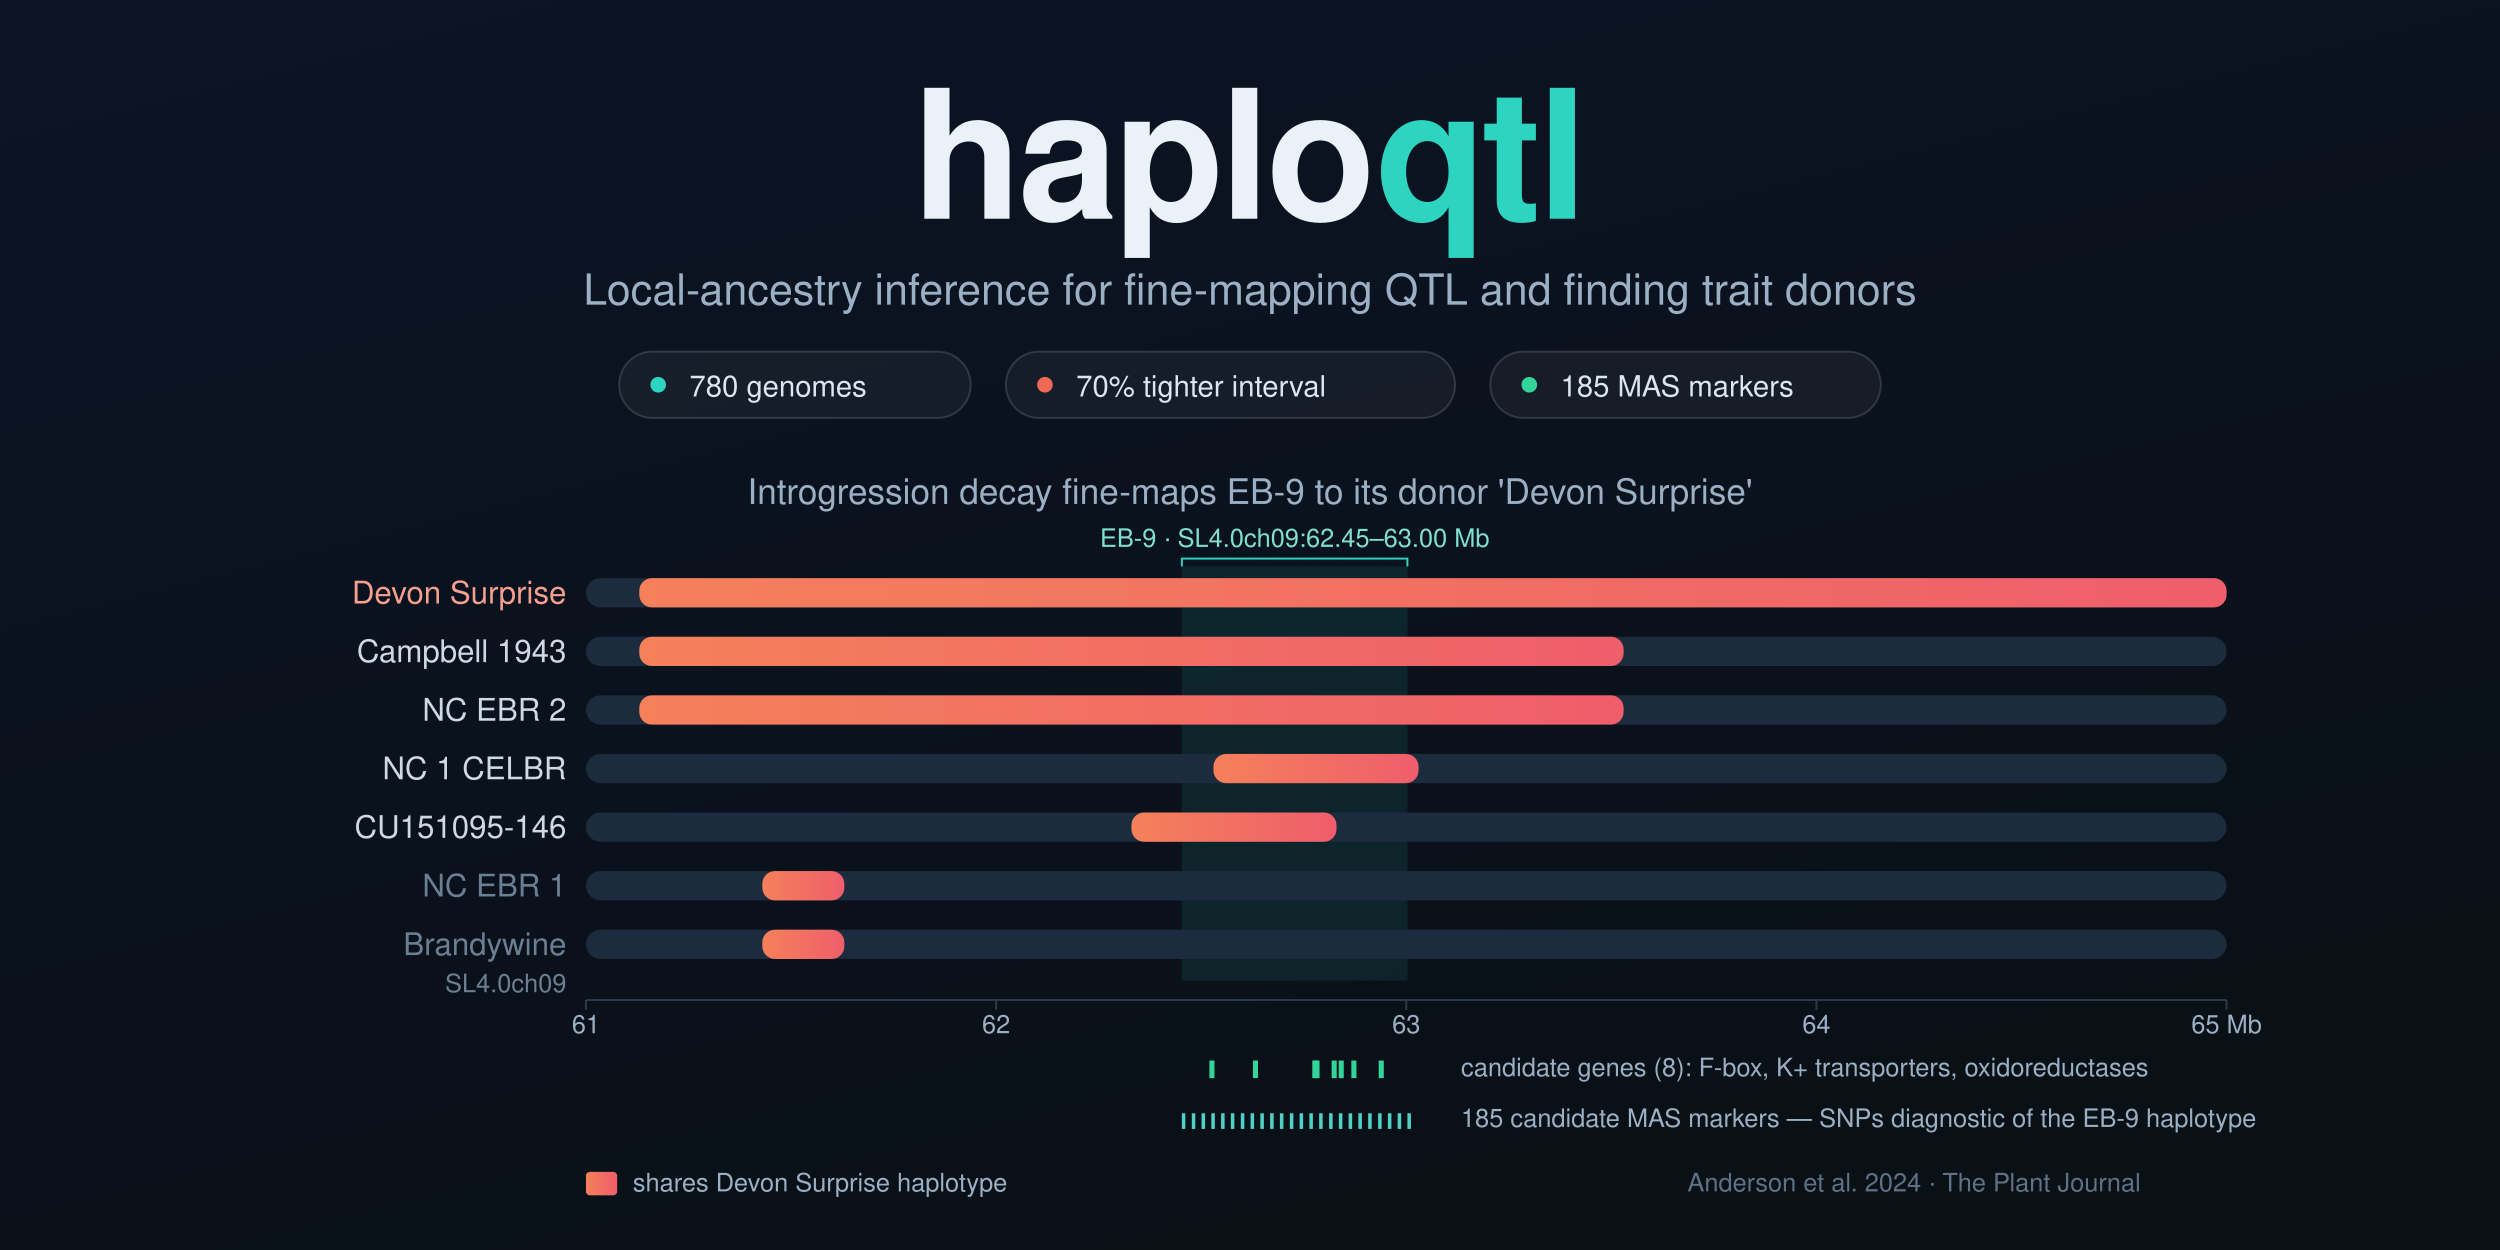
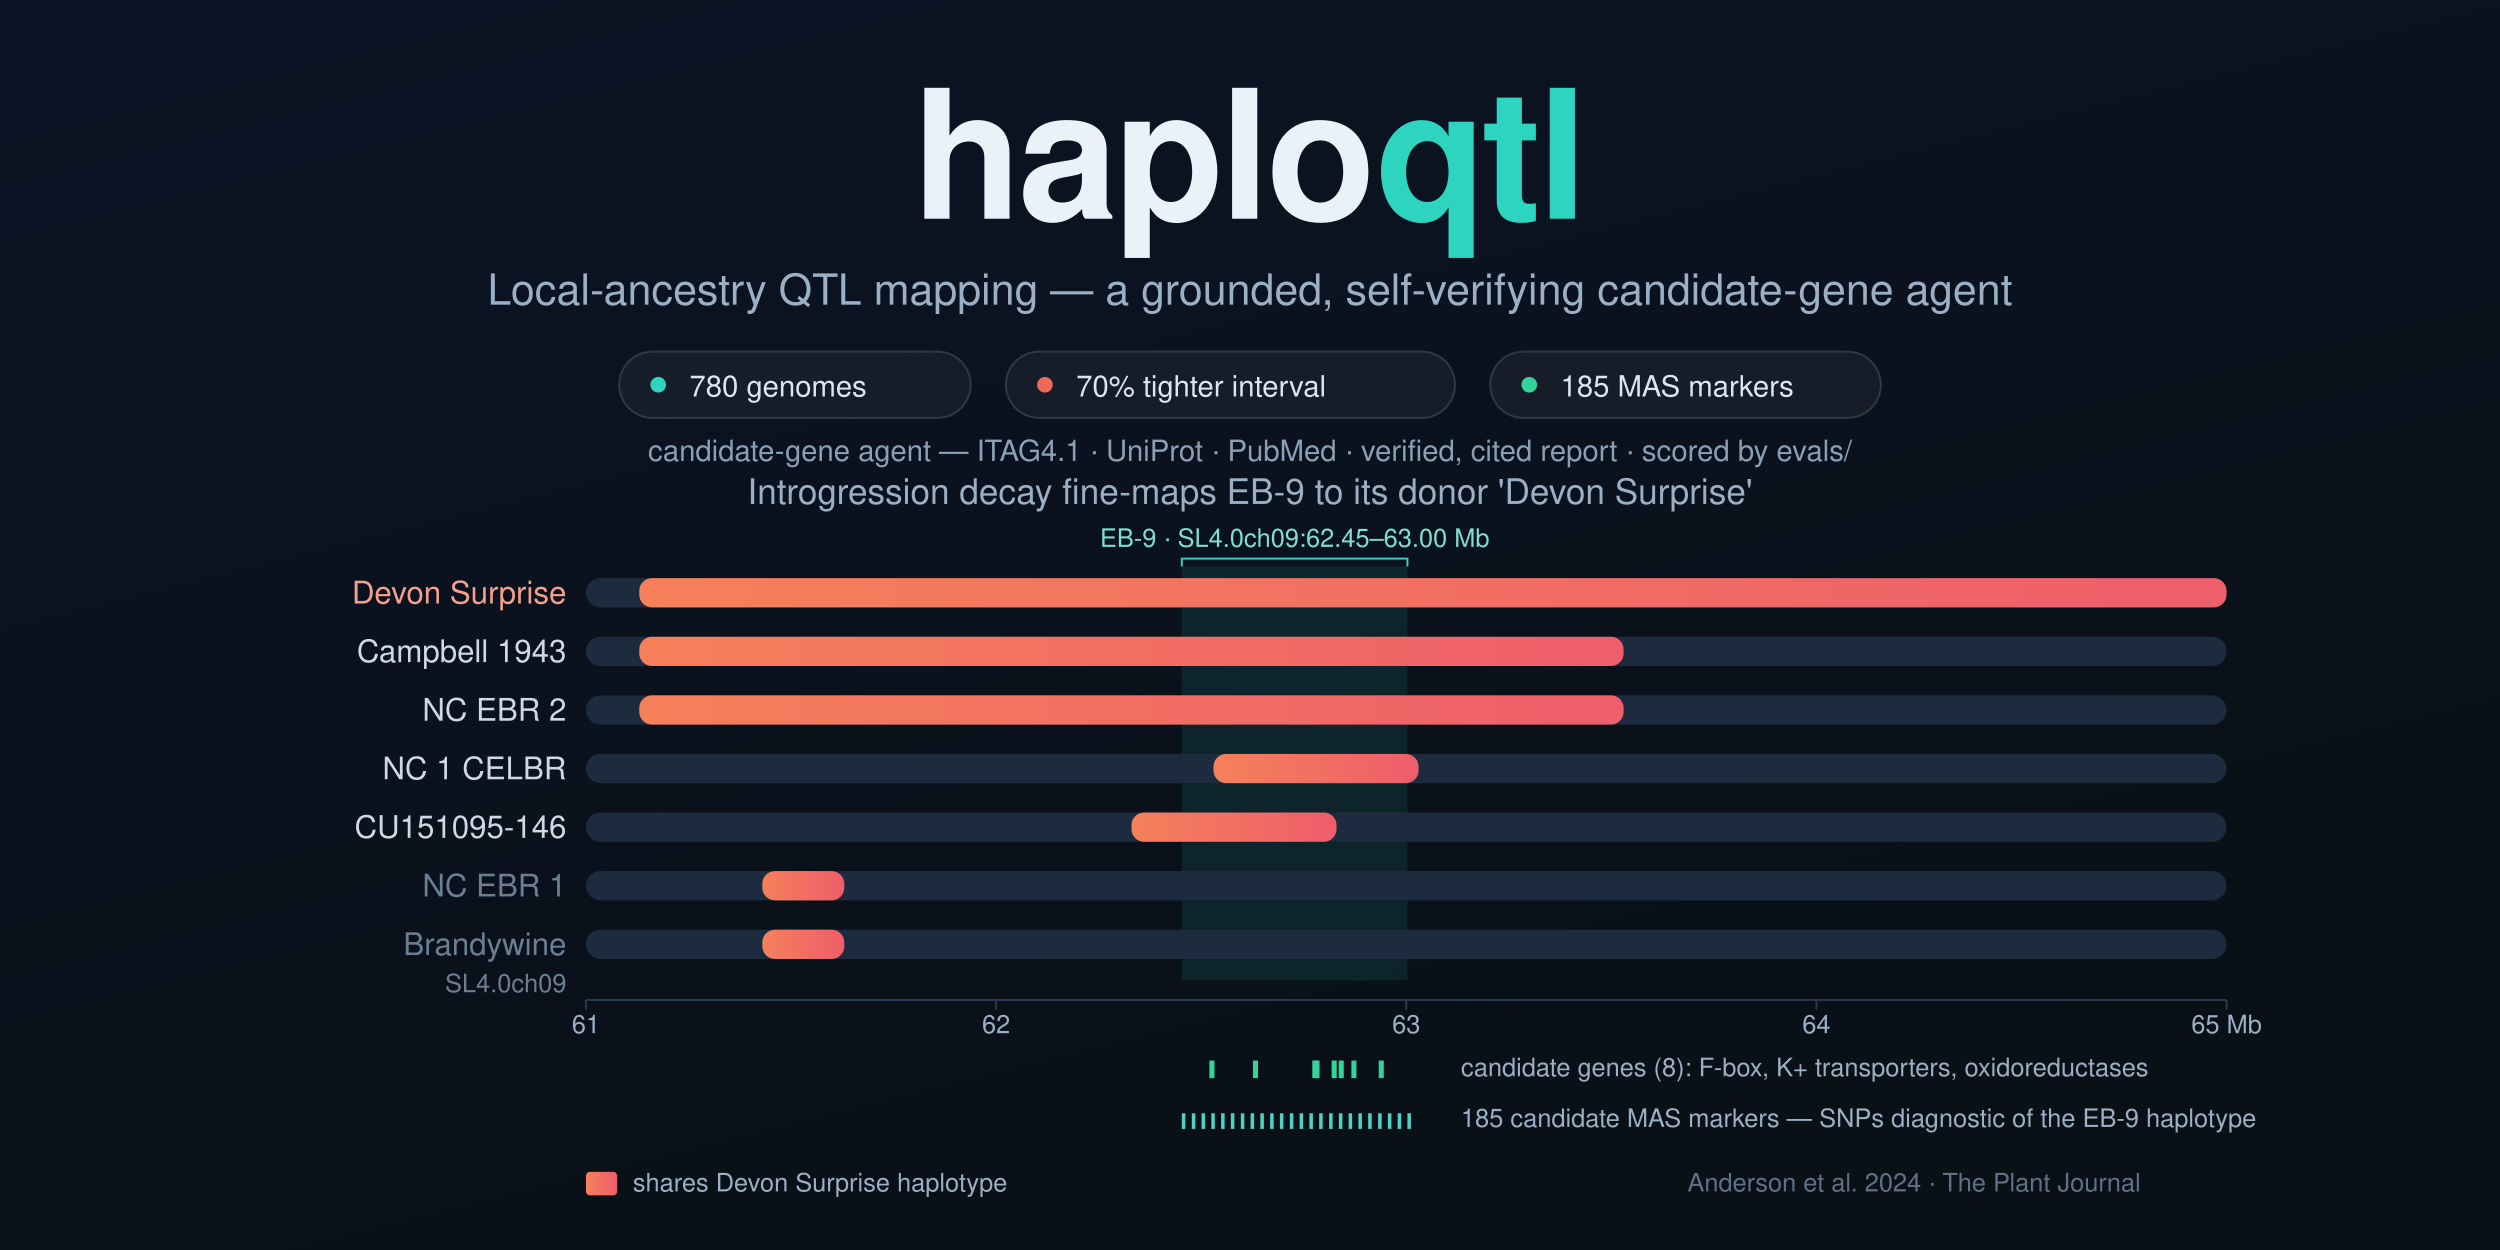
<svg xmlns="http://www.w3.org/2000/svg" width="1280" height="640" viewBox="0 0 1280 640" role="img" font-family="ui-sans-serif, system-ui, -apple-system, Segoe UI, Helvetica, Arial, sans-serif">
  <defs>
    <linearGradient id="bg" x1="0" y1="0" x2="0.5" y2="1">
      <stop offset="0" stop-color="#0c1426" />
      <stop offset="1" stop-color="#091016" />
    </linearGradient>
    <linearGradient id="coral" x1="0" y1="0" x2="1" y2="0">
      <stop offset="0" stop-color="#f5805a" />
      <stop offset="1" stop-color="#ef5e6b" />
    </linearGradient>
  </defs>
  <rect width="1280" height="640" fill="url(#bg)" />
  <text x="640" y="112" text-anchor="middle" font-size="92" font-weight="700" letter-spacing="-2" fill="#eaf1f8">haplo<tspan fill="#2dd4bf">qtl</tspan>
  </text>
-   <text x="640" y="156" text-anchor="middle" font-size="22" fill="#9bb0c4">Local-ancestry inference for fine-mapping QTL and finding trait donors</text>
+   <text x="640" y="156" text-anchor="middle" font-size="22" fill="#9bb0c4">Local-ancestry QTL mapping — a grounded, self-verifying candidate-gene agent</text>
  <rect x="317" y="180" width="180" height="34" rx="17" fill="#ffffff" opacity="0.05" />
  <rect x="317" y="180" width="180" height="34" rx="17" fill="none" stroke="#ffffff" stroke-opacity="0.14" />
  <circle cx="337" cy="197" r="4" fill="#2dd4bf" />
  <text x="353" y="203" font-size="15" fill="#dbe6f0">780 genomes</text>
  <rect x="515" y="180" width="230" height="34" rx="17" fill="#ffffff" opacity="0.05" />
  <rect x="515" y="180" width="230" height="34" rx="17" fill="none" stroke="#ffffff" stroke-opacity="0.14" />
  <circle cx="535" cy="197" r="4" fill="#ef6a55" />
  <text x="551" y="203" font-size="15" fill="#dbe6f0">70% tighter interval</text>
  <rect x="763" y="180" width="200" height="34" rx="17" fill="#ffffff" opacity="0.05" />
  <rect x="763" y="180" width="200" height="34" rx="17" fill="none" stroke="#ffffff" stroke-opacity="0.14" />
  <circle cx="783" cy="197" r="4" fill="#34d399" />
  <text x="799" y="203" font-size="15" fill="#dbe6f0">185 MAS markers</text>
+   <text x="640" y="236" text-anchor="middle" font-size="15" fill="#8aa0b4">candidate-gene agent — ITAG4.1 · UniProt · PubMed · verified, cited report · scored by evals/</text>
  <text x="640" y="258" text-anchor="middle" font-size="18" fill="#9bb0c4">Introgression decay fine-maps EB-9 to its donor 'Devon Surprise'</text>
  <rect x="605.1" y="290" width="115.5" height="212" fill="#2dd4bf" opacity="0.10" />
  <path d="M605.1 290 V286 H720.6 V290" fill="none" stroke="#2dd4bf" stroke-width="1" />
  <text x="662.9" y="280" text-anchor="middle" font-size="13" fill="#7fe0cf">EB-9 · SL4.0ch09:62.45–63.00 Mb</text>
  <rect x="300" y="296" width="840" height="15" rx="7.5" fill="#1c2b3d" />
  <rect x="327.3" y="296" width="812.7" height="15" rx="6.5" fill="url(#coral)" />
  <text x="290" y="309" text-anchor="end" font-size="16" fill="#f5a08c">Devon Surprise</text>
  <rect x="300" y="326" width="840" height="15" rx="7.5" fill="#1c2b3d" />
  <rect x="327.3" y="326" width="504.0" height="15" rx="6.5" fill="url(#coral)" />
  <text x="290" y="339" text-anchor="end" font-size="16" fill="#cdd9e4">Campbell 1943</text>
  <rect x="300" y="356" width="840" height="15" rx="7.5" fill="#1c2b3d" />
  <rect x="327.3" y="356" width="504.0" height="15" rx="6.5" fill="url(#coral)" />
  <text x="290" y="369" text-anchor="end" font-size="16" fill="#cdd9e4">NC EBR 2</text>
  <rect x="300" y="386" width="840" height="15" rx="7.5" fill="#1c2b3d" />
  <rect x="621.3" y="386" width="105.0" height="15" rx="6.5" fill="url(#coral)" />
  <text x="290" y="399" text-anchor="end" font-size="16" fill="#cdd9e4">NC 1 CELBR</text>
  <rect x="300" y="416" width="840" height="15" rx="7.5" fill="#1c2b3d" />
  <rect x="579.3" y="416" width="105.0" height="15" rx="6.5" fill="url(#coral)" />
  <text x="290" y="429" text-anchor="end" font-size="16" fill="#cdd9e4">CU151095-146</text>
  <rect x="300" y="446" width="840" height="15" rx="7.5" fill="#1c2b3d" />
  <rect x="390.3" y="446" width="42.0" height="15" rx="6.5" fill="url(#coral)" />
  <text x="290" y="459" text-anchor="end" font-size="16" fill="#6b7f93">NC EBR 1</text>
  <rect x="300" y="476" width="840" height="15" rx="7.5" fill="#1c2b3d" />
  <rect x="390.3" y="476" width="42.0" height="15" rx="6.5" fill="url(#coral)" />
  <text x="290" y="489" text-anchor="end" font-size="16" fill="#6b7f93">Brandywine</text>
  <line x1="300" y1="512" x2="1140" y2="512" stroke="#2a3a4c" />
  <line x1="300.0" y1="512" x2="300.0" y2="517" stroke="#2a3a4c" />
  <text x="300.0" y="529" text-anchor="middle" font-size="13" fill="#9bb0c4">61</text>
  <line x1="510.0" y1="512" x2="510.0" y2="517" stroke="#2a3a4c" />
  <text x="510.0" y="529" text-anchor="middle" font-size="13" fill="#9bb0c4">62</text>
  <line x1="720.0" y1="512" x2="720.0" y2="517" stroke="#2a3a4c" />
  <text x="720.0" y="529" text-anchor="middle" font-size="13" fill="#9bb0c4">63</text>
  <line x1="930.0" y1="512" x2="930.0" y2="517" stroke="#2a3a4c" />
  <text x="930.0" y="529" text-anchor="middle" font-size="13" fill="#9bb0c4">64</text>
  <line x1="1140.0" y1="512" x2="1140.0" y2="517" stroke="#2a3a4c" />
  <text x="1140.0" y="529" text-anchor="middle" font-size="13" fill="#9bb0c4">65 Mb</text>
  <text x="290" y="508" text-anchor="end" font-size="13" fill="#6b7f93">SL4.0ch09</text>
  <rect x="619.2" y="543" width="2.6" height="9" fill="#34d399" />
  <rect x="641.5" y="543" width="2.6" height="9" fill="#34d399" />
  <rect x="671.9" y="543" width="2.6" height="9" fill="#34d399" />
  <rect x="673.0" y="543" width="2.6" height="9" fill="#34d399" />
  <rect x="681.8" y="543" width="2.6" height="9" fill="#34d399" />
  <rect x="685.4" y="543" width="2.6" height="9" fill="#34d399" />
  <rect x="691.9" y="543" width="2.6" height="9" fill="#34d399" />
  <rect x="705.9" y="543" width="2.6" height="9" fill="#34d399" />
  <text x="748" y="551" font-size="13" fill="#9bb0c4">candidate genes (8): F-box, K+ transporters, oxidoreductases</text>
  <rect x="605.1" y="570" width="1.8" height="8" fill="#4fd1c5" />
  <rect x="610.2" y="570" width="1.8" height="8" fill="#4fd1c5" />
  <rect x="615.2" y="570" width="1.8" height="8" fill="#4fd1c5" />
  <rect x="620.2" y="570" width="1.8" height="8" fill="#4fd1c5" />
  <rect x="625.2" y="570" width="1.8" height="8" fill="#4fd1c5" />
  <rect x="630.2" y="570" width="1.8" height="8" fill="#4fd1c5" />
  <rect x="635.3" y="570" width="1.8" height="8" fill="#4fd1c5" />
  <rect x="640.3" y="570" width="1.8" height="8" fill="#4fd1c5" />
  <rect x="645.3" y="570" width="1.8" height="8" fill="#4fd1c5" />
  <rect x="650.3" y="570" width="1.8" height="8" fill="#4fd1c5" />
  <rect x="655.3" y="570" width="1.8" height="8" fill="#4fd1c5" />
  <rect x="660.4" y="570" width="1.8" height="8" fill="#4fd1c5" />
  <rect x="665.4" y="570" width="1.8" height="8" fill="#4fd1c5" />
  <rect x="670.4" y="570" width="1.8" height="8" fill="#4fd1c5" />
  <rect x="675.4" y="570" width="1.8" height="8" fill="#4fd1c5" />
  <rect x="680.5" y="570" width="1.8" height="8" fill="#4fd1c5" />
  <rect x="685.5" y="570" width="1.8" height="8" fill="#4fd1c5" />
  <rect x="690.5" y="570" width="1.8" height="8" fill="#4fd1c5" />
  <rect x="695.5" y="570" width="1.8" height="8" fill="#4fd1c5" />
  <rect x="700.5" y="570" width="1.8" height="8" fill="#4fd1c5" />
  <rect x="705.6" y="570" width="1.8" height="8" fill="#4fd1c5" />
  <rect x="710.6" y="570" width="1.8" height="8" fill="#4fd1c5" />
  <rect x="715.6" y="570" width="1.8" height="8" fill="#4fd1c5" />
  <rect x="720.6" y="570" width="1.8" height="8" fill="#4fd1c5" />
  <text x="748" y="577" font-size="13" fill="#9bb0c4">185 candidate MAS markers — SNPs diagnostic of the EB-9 haplotype</text>
  <rect x="300" y="600" width="16" height="12" rx="2" fill="url(#coral)" />
  <text x="324" y="610" font-size="13" fill="#9bb0c4">shares Devon Surprise haplotype</text>
  <text x="980" y="610" text-anchor="middle" font-size="13" fill="#5f7186">Anderson et al. 2024 · The Plant Journal</text>
</svg>
